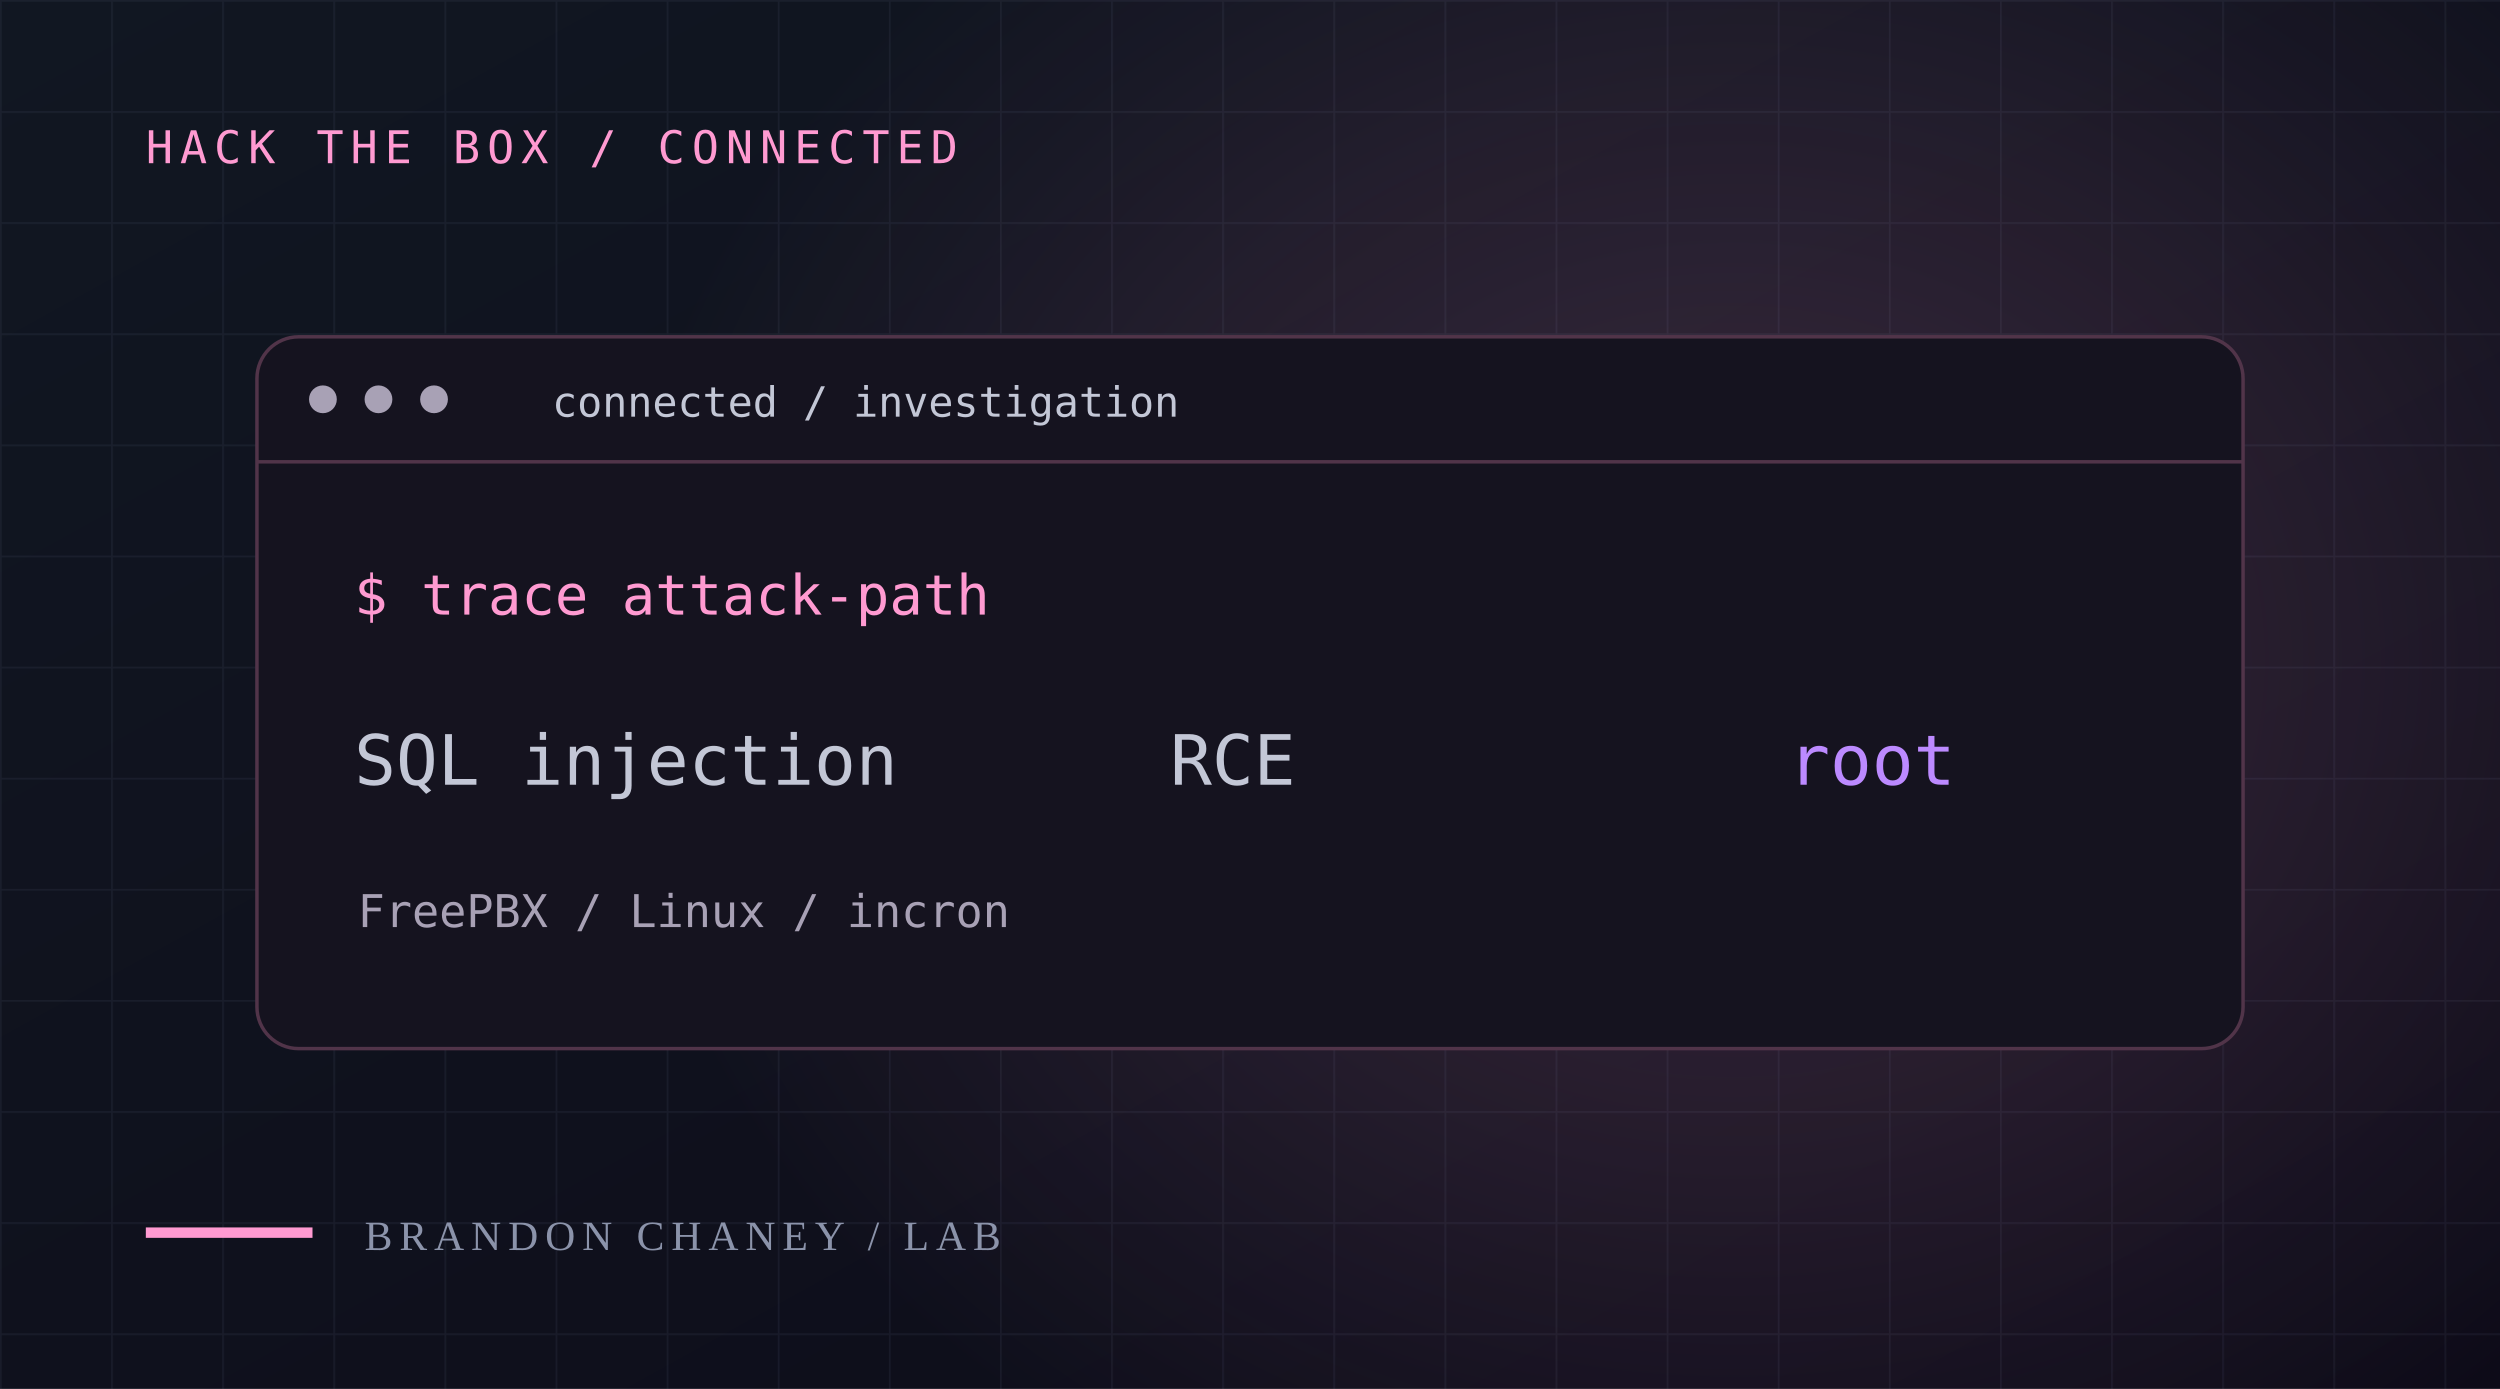
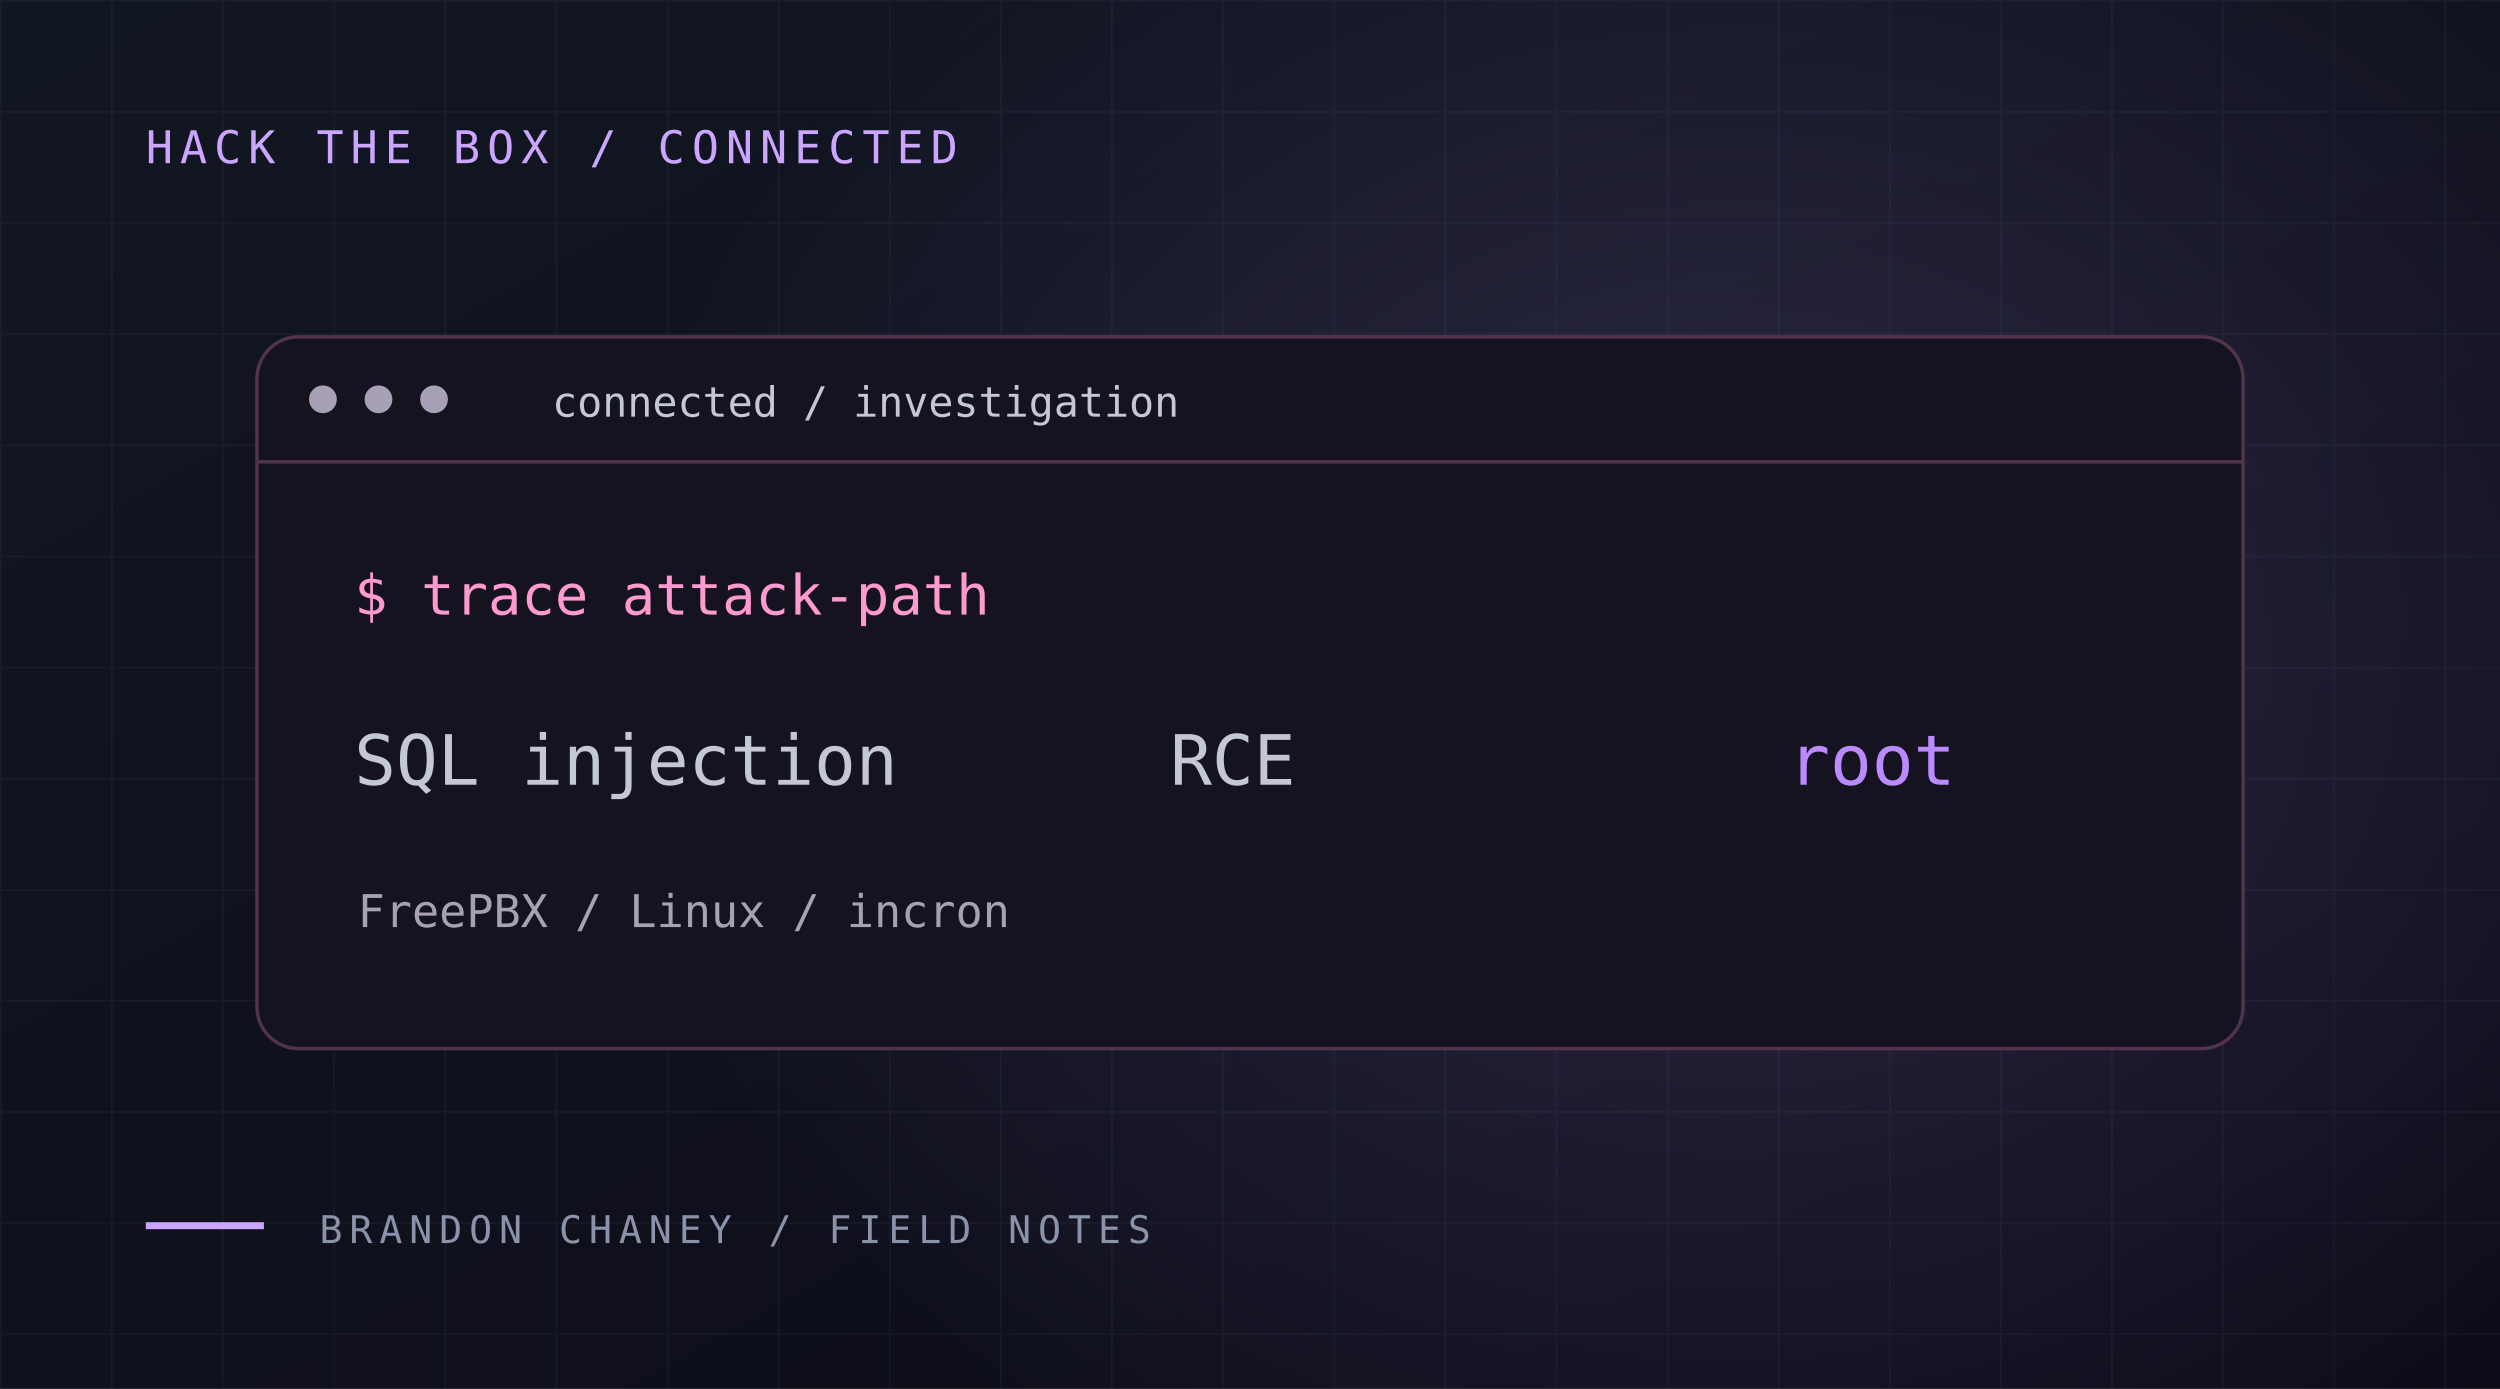
<svg xmlns="http://www.w3.org/2000/svg" viewBox="0 0 720 400">
  <defs>
    <linearGradient id="bg" x2="1" y2="1">
      <stop stop-color="#111722" />
      <stop offset="1" stop-color="#0d0b18" />
    </linearGradient>
    <radialGradient id="glow">
      <stop stop-color="#ff9ad1" stop-opacity=".19" />
      <stop offset="1" stop-color="#ff9ad1" stop-opacity="0" />
    </radialGradient>
    <linearGradient id="line">
      <stop stop-color="#ff9ad1" />
      <stop offset="1" stop-color="#bc8aff" />
    </linearGradient>
    <pattern id="grid" width="32" height="32" patternUnits="userSpaceOnUse">
      <path d="M32 0H0v32" fill="none" stroke="#8b9bc1" stroke-opacity=".08" />
    </pattern>
+     <linearGradient id="cover-background" x1="0" y1="0" x2="1" y2="1">
+       <stop stop-color="#111722" />
+       <stop offset="1" stop-color="#0d0b18" />
+     </linearGradient>
+     <radialGradient id="cover-glow">
+       <stop stop-color="#b99aff" stop-opacity=".18" />
+       <stop offset="1" stop-color="#b99aff" stop-opacity="0" />
+     </radialGradient>
+     <pattern id="cover-grid" width="32" height="32" patternUnits="userSpaceOnUse">
+       <path d="M32 0H0v32" fill="none" stroke="#8b9bc1" stroke-opacity=".07" />
+     </pattern>
  </defs>
-   <rect width="720" height="400" fill="url(#bg)" />
-   <rect width="720" height="400" fill="url(#grid)" />
-   <ellipse cx="500" cy="190" rx="330" ry="280" fill="url(#glow)" />
+   <rect width="720" height="400" fill="url(#cover-background)" />
+   <ellipse cx="500" cy="190" rx="330" ry="280" fill="url(#cover-glow)" />
+   <rect width="720" height="400" fill="url(#cover-grid)" />
  <g font-family="monospace" fill="#c3c7d6">
-     <text x="42" y="47" font-size="13" letter-spacing="2" fill="#ff9ad1">HACK THE BOX / CONNECTED</text>
    <rect x="74" y="97" width="572" height="205" rx="12" fill="#15131f" stroke="#513449" />
    <path d="M74 133h572" stroke="#513449" />
    <g fill="#a8a1b5">
      <circle cx="93" cy="115" r="4" />
      <circle cx="109" cy="115" r="4" />
      <circle cx="125" cy="115" r="4" />
    </g>
    <text x="159" y="120" font-size="12">connected / investigation</text>
    <text x="102" y="177" font-size="16" fill="#ff9ad1">$ trace attack-path</text>
    <g font-size="20">
      <text x="102" y="226">SQL injection</text>
      <text x="337" y="226">RCE</text>
      <text x="515" y="226" fill="#bc8aff">root</text>
    </g>
    <path d="M269 218h47m78 0h95" stroke="url(#line)" stroke-width="2" />
    <text x="103" y="267" font-size="13" fill="#a8a1b5">FreePBX / Linux / incron</text>
  </g>
-   <path d="M42 355h48" stroke="#ff9ad1" stroke-width="3" />
-   <text x="105" y="360" font-size="12" fill="#8b93aa" letter-spacing="2">BRANDON CHANEY / LAB</text>
+   <text x="42" y="47" font-family="monospace" font-size="13" letter-spacing="2" fill="#cba5ff">HACK THE BOX / CONNECTED</text>
+   <path d="M42 353h34" stroke="#cba5ff" stroke-width="2" />
+   <text x="92" y="358" font-family="monospace" font-size="11" letter-spacing="2" fill="#8b93aa">BRANDON CHANEY / FIELD NOTES</text>
</svg>
